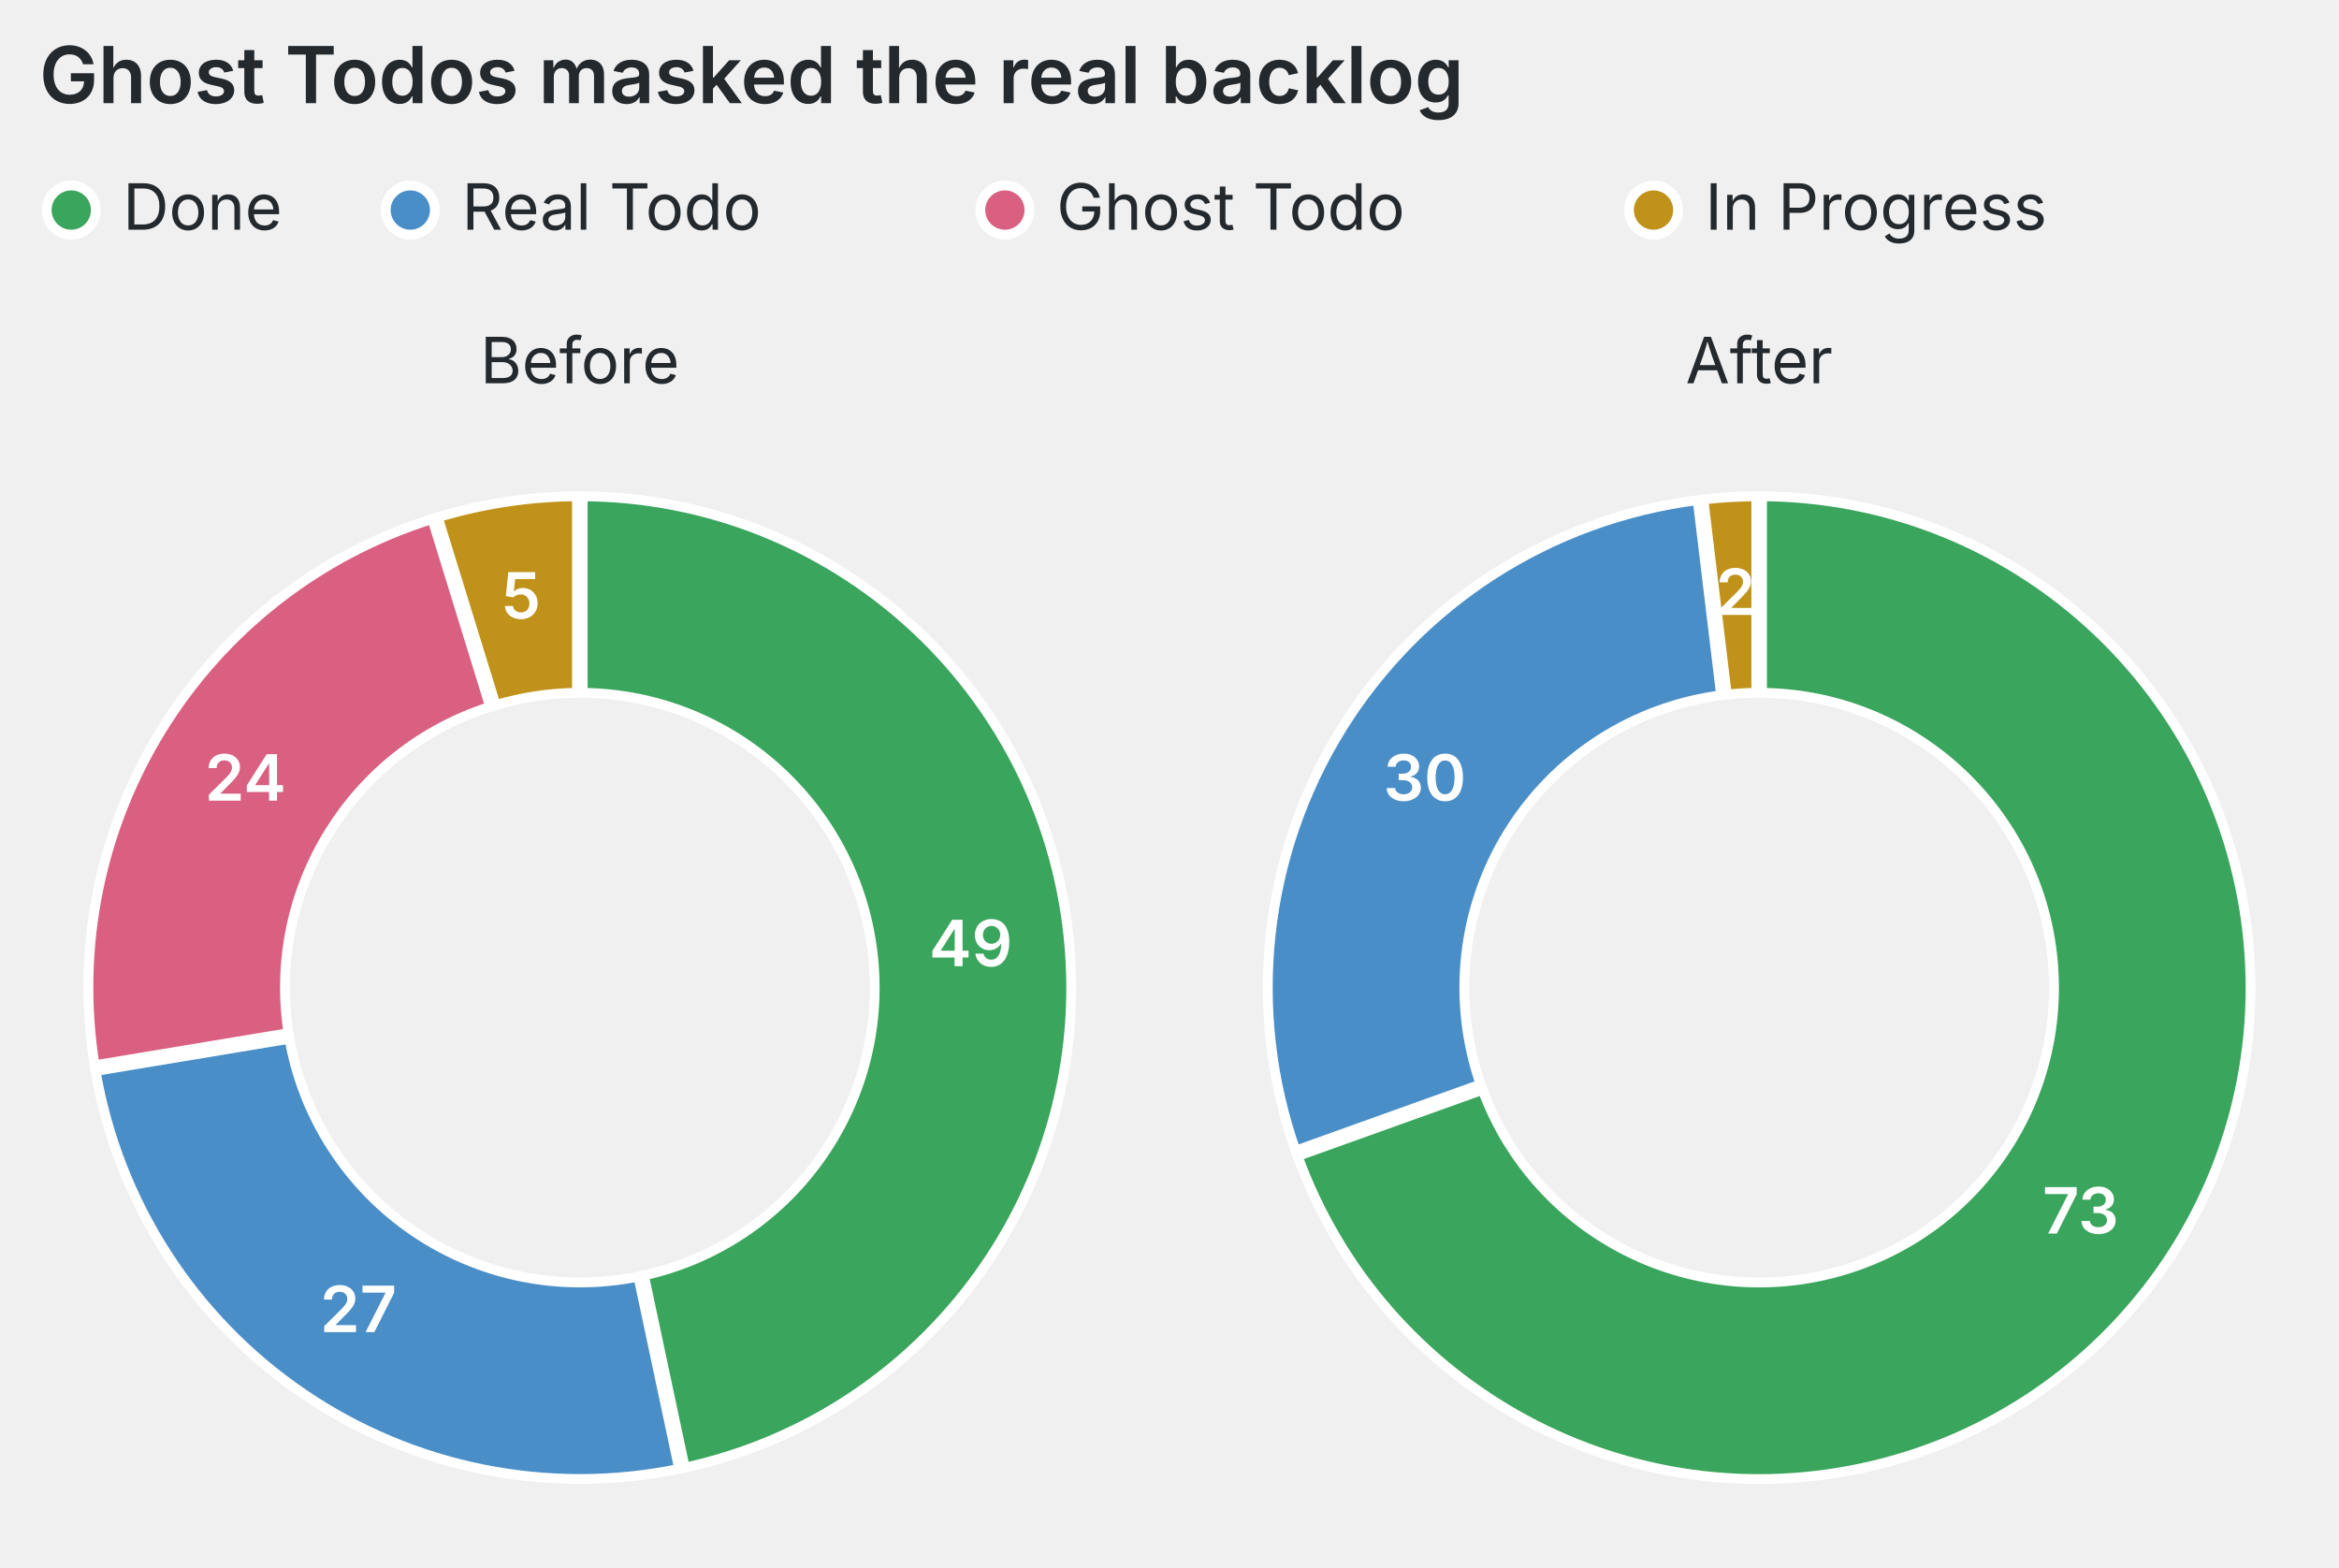
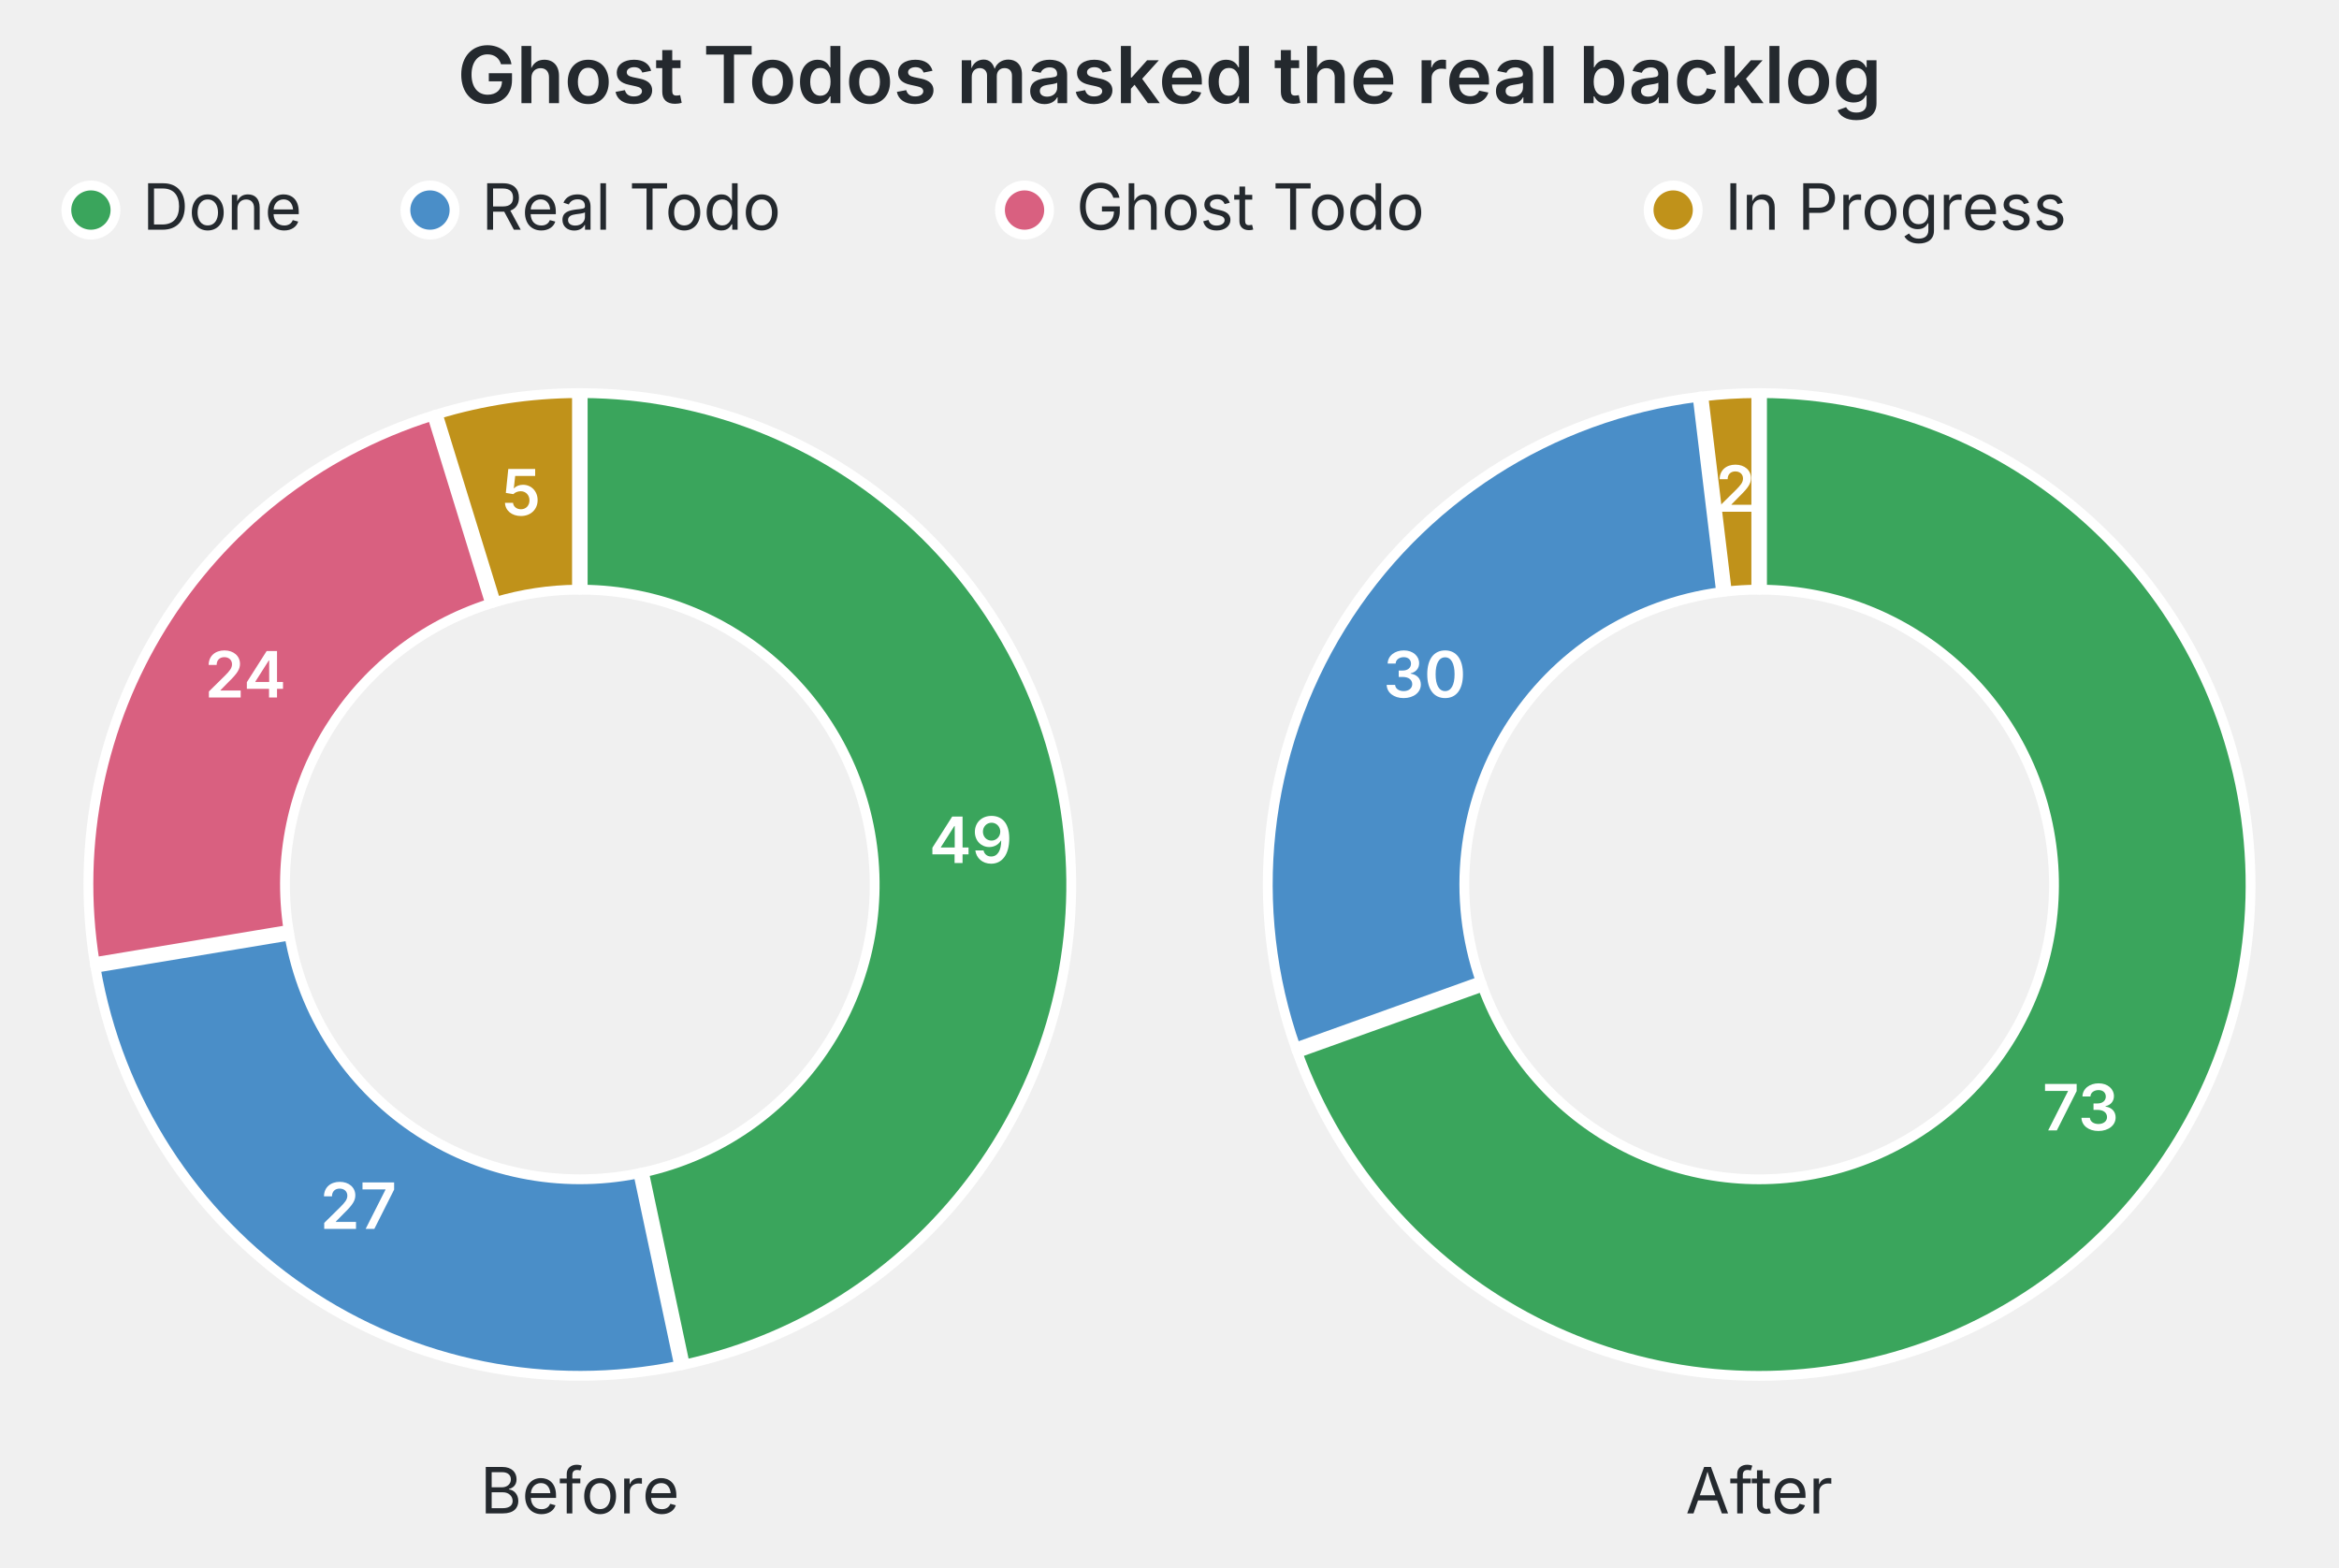
<svg xmlns="http://www.w3.org/2000/svg" version="1.1" class="marks" width="476" height="319" viewBox="0 0 476 319">
-   <g fill="none" stroke-miterlimit="10" transform="translate(8,91)">
+   <g fill="none" stroke-miterlimit="10" transform="translate(8,70)">
    <g class="mark-group role-frame root" role="graphics-object" aria-roledescription="group mark container">
      <g transform="translate(0,0)">
        <path class="background" aria-hidden="true" d="M0,0h0v0h0Z" />
        <g>
-           <g class="mark-group role-column-header column_header" role="graphics-object" aria-roledescription="group mark container">
-             <g transform="translate(0,0)">
+           <g class="mark-group role-column-footer column_footer" role="graphics-object" aria-roledescription="group mark container">
+             <g transform="translate(0,220)">
              <path class="background" aria-hidden="true" d="M0,0h220v0h-220Z" />
              <g>
                <g class="mark-group role-title">
-                   <g transform="translate(110,-23)">
+                   <g transform="translate(110,8)">
                    <path class="background" aria-hidden="true" d="M0,0h0v0h0Z" pointer-events="none" />
                    <g>
                      <g class="mark-text role-title-text" role="graphics-symbol" aria-roledescription="title" aria-label="Title text 'Before'" pointer-events="none">
                        <text text-anchor="middle" transform="translate(0,10)" font-family="-apple-system, BlinkMacSystemFont, &quot;Inter&quot;, system-ui, sans-serif" font-size="13px" fill="#24292e" opacity="1">Before</text>
                      </g>
                    </g>
                    <path class="foreground" aria-hidden="true" d="" pointer-events="none" display="none" />
                  </g>
                </g>
              </g>
              <path class="foreground" aria-hidden="true" d="" display="none" />
            </g>
-             <g transform="translate(240,0)">
+             <g transform="translate(240,220)">
              <path class="background" aria-hidden="true" d="M0,0h220v0h-220Z" />
              <g>
                <g class="mark-group role-title">
-                   <g transform="translate(110,-23)">
+                   <g transform="translate(110,8)">
                    <path class="background" aria-hidden="true" d="M0,0h0v0h0Z" pointer-events="none" />
                    <g>
                      <g class="mark-text role-title-text" role="graphics-symbol" aria-roledescription="title" aria-label="Title text 'After'" pointer-events="none">
                        <text text-anchor="middle" transform="translate(0,10)" font-family="-apple-system, BlinkMacSystemFont, &quot;Inter&quot;, system-ui, sans-serif" font-size="13px" fill="#24292e" opacity="1">After</text>
                      </g>
                    </g>
                    <path class="foreground" aria-hidden="true" d="" pointer-events="none" display="none" />
                  </g>
                </g>
              </g>
              <path class="foreground" aria-hidden="true" d="" display="none" />
            </g>
          </g>
          <g class="mark-group role-scope cell" role="graphics-object" aria-roledescription="group mark container">
            <g transform="translate(0,0)">
              <path class="background" aria-hidden="true" d="M0,0h220v220h-220Z" />
              <g>
                <g class="mark-arc role-mark child_layer_0_marks" role="graphics-object" aria-roledescription="arc mark container">
                  <path aria-label="n: 49; state: Done; ord: 1" role="graphics-symbol" aria-roledescription="arc mark" transform="translate(110,110)" d="M21.361,97.692A100,100,0,0,0,0.583,-99.998L0.583,-59.997A60,60,0,0,1,13.044,58.565Z" fill="#3aa55c" stroke="#ffffff" stroke-width="2" />
                  <path aria-label="n: 27; state: Real Todo; ord: 2" role="graphics-symbol" aria-roledescription="arc mark" transform="translate(110,110)" d="M-98.552,16.957A100,100,0,0,0,20.22,97.934L11.904,58.807A60,60,0,0,1,-59.091,10.404Z" fill="#4a8ec8" stroke="#ffffff" stroke-width="2" />
                  <path aria-label="n: 24; state: Ghost Todo; ord: 3" role="graphics-symbol" aria-roledescription="arc mark" transform="translate(110,110)" d="M-30.032,-95.384A100,100,0,0,0,-98.743,15.806L-59.282,9.253A60,60,0,0,1,-18.242,-57.16Z" fill="#d96080" stroke="#ffffff" stroke-width="2" />
                  <path aria-label="n: 5; state: In Progress; ord: 4" role="graphics-symbol" aria-roledescription="arc mark" transform="translate(110,110)" d="M-0.583,-99.998A100,100,0,0,0,-28.918,-95.728L-17.127,-57.504A60,60,0,0,1,-0.583,-59.997Z" fill="#c0921a" stroke="#ffffff" stroke-width="2" />
                </g>
                <g class="mark-text role-mark child_layer_1_marks" role="graphics-object" aria-roledescription="text mark container">
-                   <text aria-label="n: 49; ord: 1" role="graphics-symbol" aria-roledescription="text mark" text-anchor="middle" transform="translate(189.5618,105.6377)" font-family="-apple-system, BlinkMacSystemFont, &quot;Inter&quot;, system-ui, sans-serif" font-size="13px" font-weight="600" fill="#ffffff">49</text>
-                   <text aria-label="n: 27; ord: 2" role="graphics-symbol" aria-roledescription="text mark" text-anchor="middle" transform="translate(64.9344,180.0991)" font-family="-apple-system, BlinkMacSystemFont, &quot;Inter&quot;, system-ui, sans-serif" font-size="13px" font-weight="600" fill="#ffffff">27</text>
-                   <text aria-label="n: 24; ord: 3" role="graphics-symbol" aria-roledescription="text mark" text-anchor="middle" transform="translate(41.94559,71.9453)" font-family="-apple-system, BlinkMacSystemFont, &quot;Inter&quot;, system-ui, sans-serif" font-size="13px" font-weight="600" fill="#ffffff">24</text>
-                   <text aria-label="n: 5; ord: 4" role="graphics-symbol" aria-roledescription="text mark" text-anchor="middle" transform="translate(98.07662,34.89353)" font-family="-apple-system, BlinkMacSystemFont, &quot;Inter&quot;, system-ui, sans-serif" font-size="13px" font-weight="600" fill="#ffffff">5</text>
+                   <text aria-label="label_x: 189.561751629; label_y: 101.637722939; n: 49" role="graphics-symbol" aria-roledescription="text mark" text-anchor="middle" transform="translate(189.5618,105.6377)" font-family="-apple-system, BlinkMacSystemFont, &quot;Inter&quot;, system-ui, sans-serif" font-size="13px" font-weight="600" fill="#ffffff" opacity="1">49</text>
+                   <text aria-label="label_x: 64.9343953549; label_y: 176.099101945; n: 27" role="graphics-symbol" aria-roledescription="text mark" text-anchor="middle" transform="translate(64.9344,180.0991)" font-family="-apple-system, BlinkMacSystemFont, &quot;Inter&quot;, system-ui, sans-serif" font-size="13px" font-weight="600" fill="#ffffff" opacity="1">27</text>
+                   <text aria-label="label_x: 41.945594745; label_y: 67.9452984152; n: 24" role="graphics-symbol" aria-roledescription="text mark" text-anchor="middle" transform="translate(41.94559,71.9453)" font-family="-apple-system, BlinkMacSystemFont, &quot;Inter&quot;, system-ui, sans-serif" font-size="13px" font-weight="600" fill="#ffffff" opacity="1">24</text>
+                   <text aria-label="label_x: 98.0766187059; label_y: 30.893533902; n: 5" role="graphics-symbol" aria-roledescription="text mark" text-anchor="middle" transform="translate(98.07662,34.89353)" font-family="-apple-system, BlinkMacSystemFont, &quot;Inter&quot;, system-ui, sans-serif" font-size="13px" font-weight="600" fill="#ffffff" opacity="1">5</text>
                </g>
              </g>
              <path class="foreground" aria-hidden="true" d="" display="none" />
            </g>
            <g transform="translate(240,0)">
              <path class="background" aria-hidden="true" d="M0,0h220v220h-220Z" />
              <g>
                <g class="mark-arc role-mark child_layer_0_marks" role="graphics-object" aria-roledescription="arc mark container">
                  <path aria-label="n: 73; state: Done; ord: 1" role="graphics-symbol" aria-roledescription="arc mark" transform="translate(110,110)" d="M-93.94,34.281A100,100,0,1,0,0.583,-99.998L0.583,-59.997A60,60,0,1,1,-56.284,20.788Z" fill="#3aa55c" stroke="#ffffff" stroke-width="2" />
                  <path aria-label="n: 30; state: Real Todo; ord: 2" role="graphics-symbol" aria-roledescription="arc mark" transform="translate(110,110)" d="M-12.518,-99.213A100,100,0,0,0,-94.334,33.184L-56.677,19.69A60,60,0,0,1,-7.742,-59.498Z" fill="#4a8ec8" stroke="#ffffff" stroke-width="2" />
                  <path aria-label="n: 0; state: Ghost Todo; ord: 3" role="graphics-symbol" aria-roledescription="arc mark" transform="translate(110,110)" d="M-11.939,-99.285L-7.164,-59.571Z" fill="#d96080" stroke="#ffffff" stroke-width="2" />
                  <path aria-label="n: 2; state: In Progress; ord: 4" role="graphics-symbol" aria-roledescription="arc mark" transform="translate(110,110)" d="M-0.583,-99.998A100,100,0,0,0,-11.36,-99.353L-6.584,-59.638A60,60,0,0,1,-0.583,-59.997Z" fill="#c0921a" stroke="#ffffff" stroke-width="2" />
                </g>
                <g class="mark-text role-mark child_layer_1_marks" role="graphics-object" aria-roledescription="text mark container">
-                   <text aria-label="n: 73; ord: 1" role="graphics-symbol" aria-roledescription="text mark" text-anchor="middle" transform="translate(175.4176,160.0494)" font-family="-apple-system, BlinkMacSystemFont, &quot;Inter&quot;, system-ui, sans-serif" font-size="13px" font-weight="600" fill="#ffffff">73</text>
-                   <text aria-label="n: 30; ord: 2" role="graphics-symbol" aria-roledescription="text mark" text-anchor="middle" transform="translate(41.94559,71.9453)" font-family="-apple-system, BlinkMacSystemFont, &quot;Inter&quot;, system-ui, sans-serif" font-size="13px" font-weight="600" fill="#ffffff">30</text>
-                   <text aria-label="n: 2; ord: 4" role="graphics-symbol" aria-roledescription="text mark" text-anchor="middle" transform="translate(105.2157,34.14319)" font-family="-apple-system, BlinkMacSystemFont, &quot;Inter&quot;, system-ui, sans-serif" font-size="13px" font-weight="600" fill="#ffffff">2</text>
+                   <text aria-label="label_x: 175.417550853; label_y: 156.049365255; n: 73" role="graphics-symbol" aria-roledescription="text mark" text-anchor="middle" transform="translate(175.4176,160.0494)" font-family="-apple-system, BlinkMacSystemFont, &quot;Inter&quot;, system-ui, sans-serif" font-size="13px" font-weight="600" fill="#ffffff" opacity="1">73</text>
+                   <text aria-label="label_x: 41.945594745; label_y: 67.9452984152; n: 30" role="graphics-symbol" aria-roledescription="text mark" text-anchor="middle" transform="translate(41.94559,71.9453)" font-family="-apple-system, BlinkMacSystemFont, &quot;Inter&quot;, system-ui, sans-serif" font-size="13px" font-weight="600" fill="#ffffff" opacity="1">30</text>
+                   <text aria-label="label_x: 100.448462037; label_y: 30.5722458927; n: 0" role="graphics-symbol" aria-roledescription="text mark" text-anchor="middle" transform="translate(100.4485,34.57225)" font-family="-apple-system, BlinkMacSystemFont, &quot;Inter&quot;, system-ui, sans-serif" font-size="13px" font-weight="600" fill="#ffffff" opacity="0">0</text>
+                   <text aria-label="label_x: 105.215667684; label_y: 30.1431896186; n: 2" role="graphics-symbol" aria-roledescription="text mark" text-anchor="middle" transform="translate(105.2157,34.14319)" font-family="-apple-system, BlinkMacSystemFont, &quot;Inter&quot;, system-ui, sans-serif" font-size="13px" font-weight="600" fill="#ffffff" opacity="1">2</text>
                </g>
              </g>
              <path class="foreground" aria-hidden="true" d="" display="none" />
            </g>
          </g>
          <g class="mark-group role-legend" role="graphics-symbol" aria-roledescription="legend" aria-label="Symbol legend for fill color with 4 values: Done, Real Todo, Ghost Todo, In Progress">
-             <g transform="translate(0,-55)">
+             <g transform="translate(4,-34)">
              <path class="background" aria-hidden="true" d="M0,0h453v14h-453Z" pointer-events="none" />
              <g>
                <g class="mark-group role-legend-entry">
                  <g transform="translate(0,0)">
                    <path class="background" aria-hidden="true" d="M0,0h0v0h0Z" pointer-events="none" />
                    <g>
                      <g class="mark-group role-scope" role="graphics-object" aria-roledescription="group mark container">
                        <g transform="translate(0,0.25)">
                          <path class="background" aria-hidden="true" d="M0,0h58v13.5h-58Z" pointer-events="none" opacity="1" />
                          <g>
                            <g class="mark-symbol role-legend-symbol" pointer-events="none">
                              <path transform="translate(6.5,6.5)" d="M5,0A5,5,0,1,1,-5,0A5,5,0,1,1,5,0" fill="#3aa55c" stroke="#ffffff" stroke-width="2" opacity="1" />
                            </g>
                            <g class="mark-text role-legend-label" pointer-events="none">
                              <text text-anchor="start" transform="translate(17,10.5)" font-family="-apple-system, BlinkMacSystemFont, &quot;Inter&quot;, system-ui, sans-serif" font-size="13px" fill="#24292e" opacity="1">Done</text>
                            </g>
                          </g>
                          <path class="foreground" aria-hidden="true" d="" pointer-events="none" display="none" />
                        </g>
                        <g transform="translate(69,0.25)">
                          <path class="background" aria-hidden="true" d="M0,0h110v13.5h-110Z" pointer-events="none" opacity="1" />
                          <g>
                            <g class="mark-symbol role-legend-symbol" pointer-events="none">
                              <path transform="translate(6.5,6.5)" d="M5,0A5,5,0,1,1,-5,0A5,5,0,1,1,5,0" fill="#4a8ec8" stroke="#ffffff" stroke-width="2" opacity="1" />
                            </g>
                            <g class="mark-text role-legend-label" pointer-events="none">
                              <text text-anchor="start" transform="translate(17,10.5)" font-family="-apple-system, BlinkMacSystemFont, &quot;Inter&quot;, system-ui, sans-serif" font-size="13px" fill="#24292e" opacity="1">Real Todo</text>
                            </g>
                          </g>
                          <path class="foreground" aria-hidden="true" d="" pointer-events="none" display="none" />
                        </g>
                        <g transform="translate(190,0.25)">
                          <path class="background" aria-hidden="true" d="M0,0h121v13.5h-121Z" pointer-events="none" opacity="1" />
                          <g>
                            <g class="mark-symbol role-legend-symbol" pointer-events="none">
                              <path transform="translate(6.5,6.5)" d="M5,0A5,5,0,1,1,-5,0A5,5,0,1,1,5,0" fill="#d96080" stroke="#ffffff" stroke-width="2" opacity="1" />
                            </g>
                            <g class="mark-text role-legend-label" pointer-events="none">
                              <text text-anchor="start" transform="translate(17,10.5)" font-family="-apple-system, BlinkMacSystemFont, &quot;Inter&quot;, system-ui, sans-serif" font-size="13px" fill="#24292e" opacity="1">Ghost Todo</text>
                            </g>
                          </g>
                          <path class="foreground" aria-hidden="true" d="" pointer-events="none" display="none" />
                        </g>
                        <g transform="translate(322,0.25)">
                          <path class="background" aria-hidden="true" d="M0,0h131v13.5h-131Z" pointer-events="none" opacity="1" />
                          <g>
                            <g class="mark-symbol role-legend-symbol" pointer-events="none">
                              <path transform="translate(6.5,6.5)" d="M5,0A5,5,0,1,1,-5,0A5,5,0,1,1,5,0" fill="#c0921a" stroke="#ffffff" stroke-width="2" opacity="1" />
                            </g>
                            <g class="mark-text role-legend-label" pointer-events="none">
                              <text text-anchor="start" transform="translate(17,10.5)" font-family="-apple-system, BlinkMacSystemFont, &quot;Inter&quot;, system-ui, sans-serif" font-size="13px" fill="#24292e" opacity="1">In Progress</text>
                            </g>
                          </g>
                          <path class="foreground" aria-hidden="true" d="" pointer-events="none" display="none" />
                        </g>
                      </g>
                    </g>
                    <path class="foreground" aria-hidden="true" d="" pointer-events="none" display="none" />
                  </g>
                </g>
              </g>
              <path class="foreground" aria-hidden="true" d="" pointer-events="none" display="none" />
            </g>
          </g>
          <g class="mark-group role-title">
-             <g transform="translate(0,-83)">
+             <g transform="translate(230,-62)">
              <path class="background" aria-hidden="true" d="M0,0h0v0h0Z" pointer-events="none" />
              <g>
                <g class="mark-text role-title-text" role="graphics-symbol" aria-roledescription="title" aria-label="Title text 'Ghost Todos masked the real backlog'" pointer-events="none">
-                   <text text-anchor="start" transform="translate(0,13)" font-family="-apple-system, BlinkMacSystemFont, &quot;Inter&quot;, system-ui, sans-serif" font-size="16px" font-weight="600" fill="#24292e" opacity="1">Ghost Todos masked the real backlog</text>
+                   <text text-anchor="middle" transform="translate(0,13)" font-family="-apple-system, BlinkMacSystemFont, &quot;Inter&quot;, system-ui, sans-serif" font-size="16px" font-weight="600" fill="#24292e" opacity="1">Ghost Todos masked the real backlog</text>
                </g>
              </g>
              <path class="foreground" aria-hidden="true" d="" pointer-events="none" display="none" />
            </g>
          </g>
        </g>
        <path class="foreground" aria-hidden="true" d="" display="none" />
      </g>
    </g>
  </g>
</svg>
